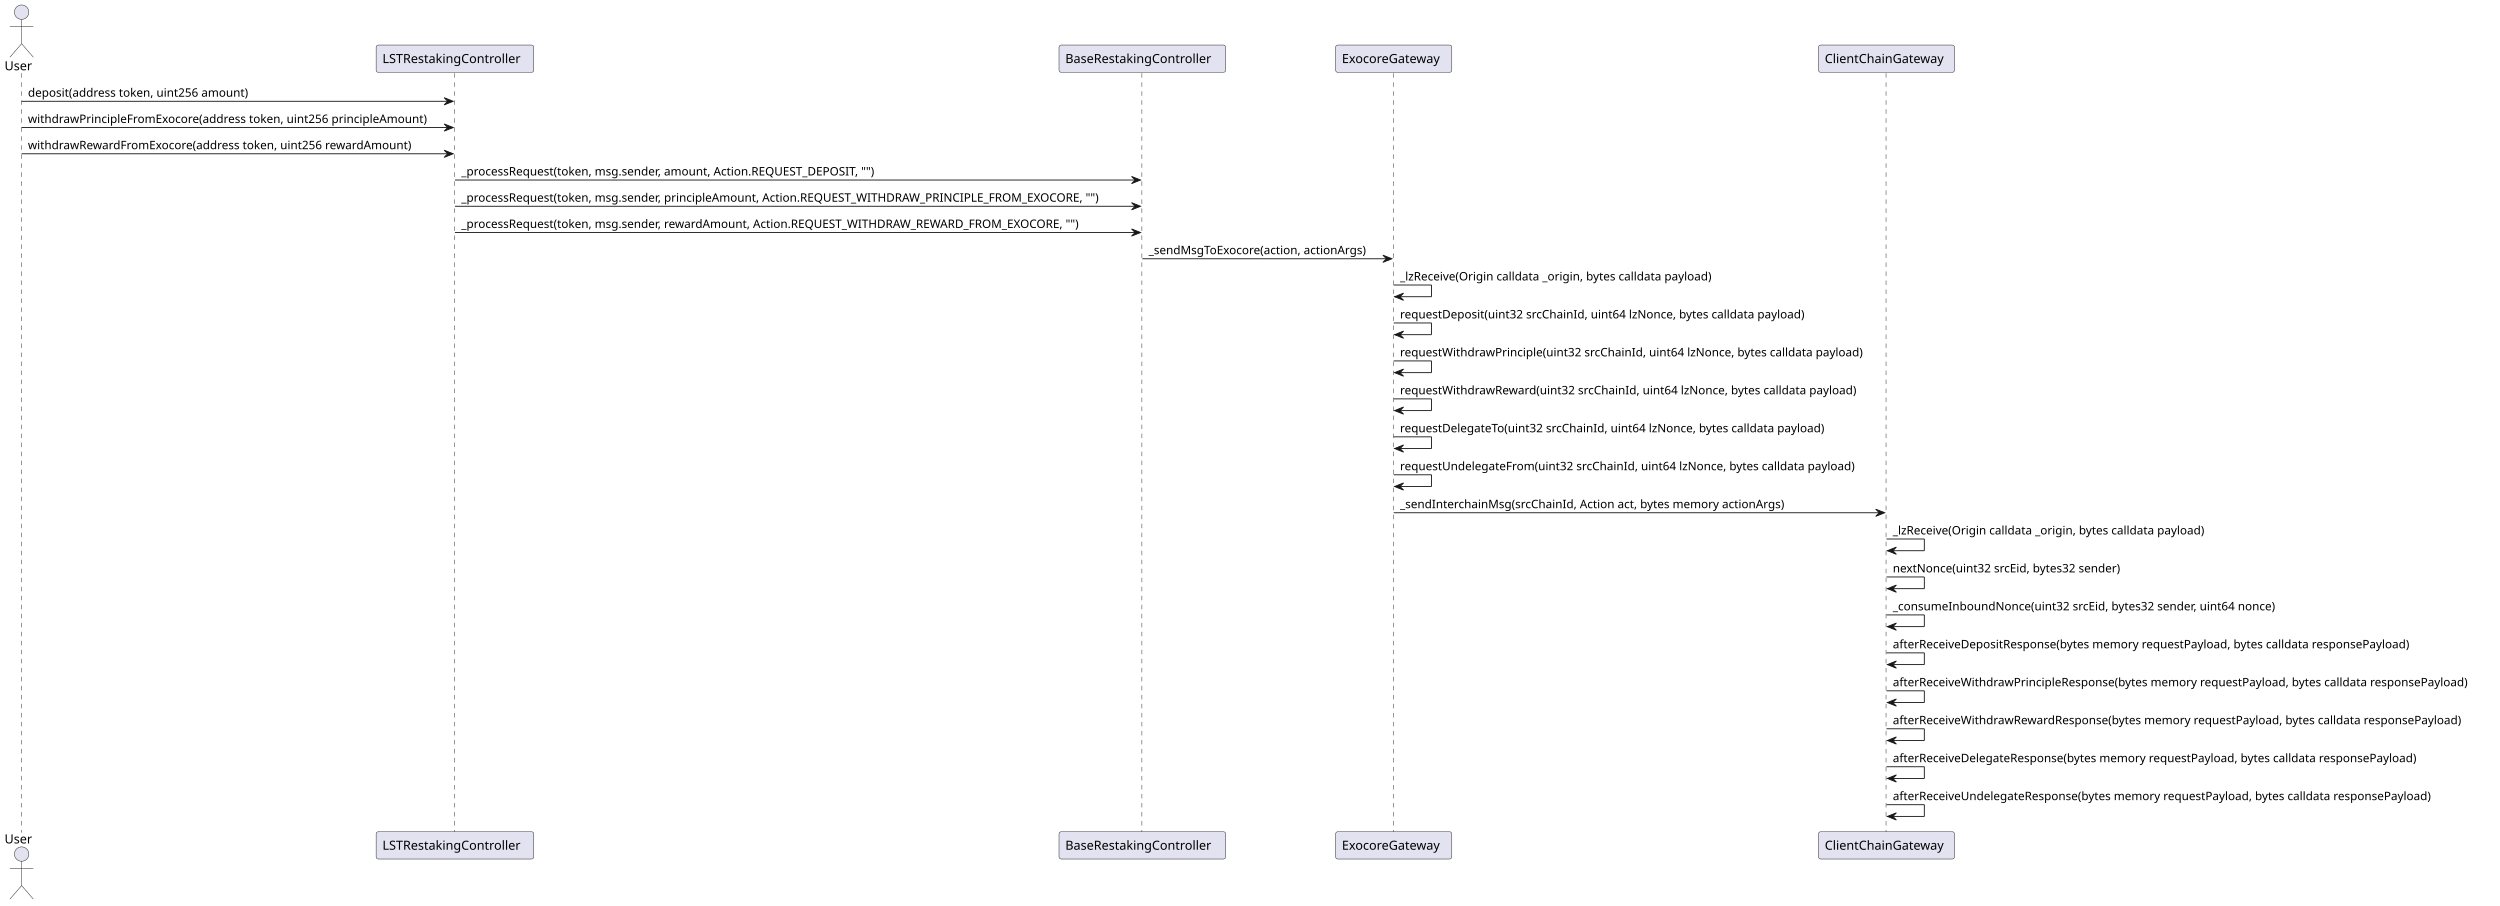
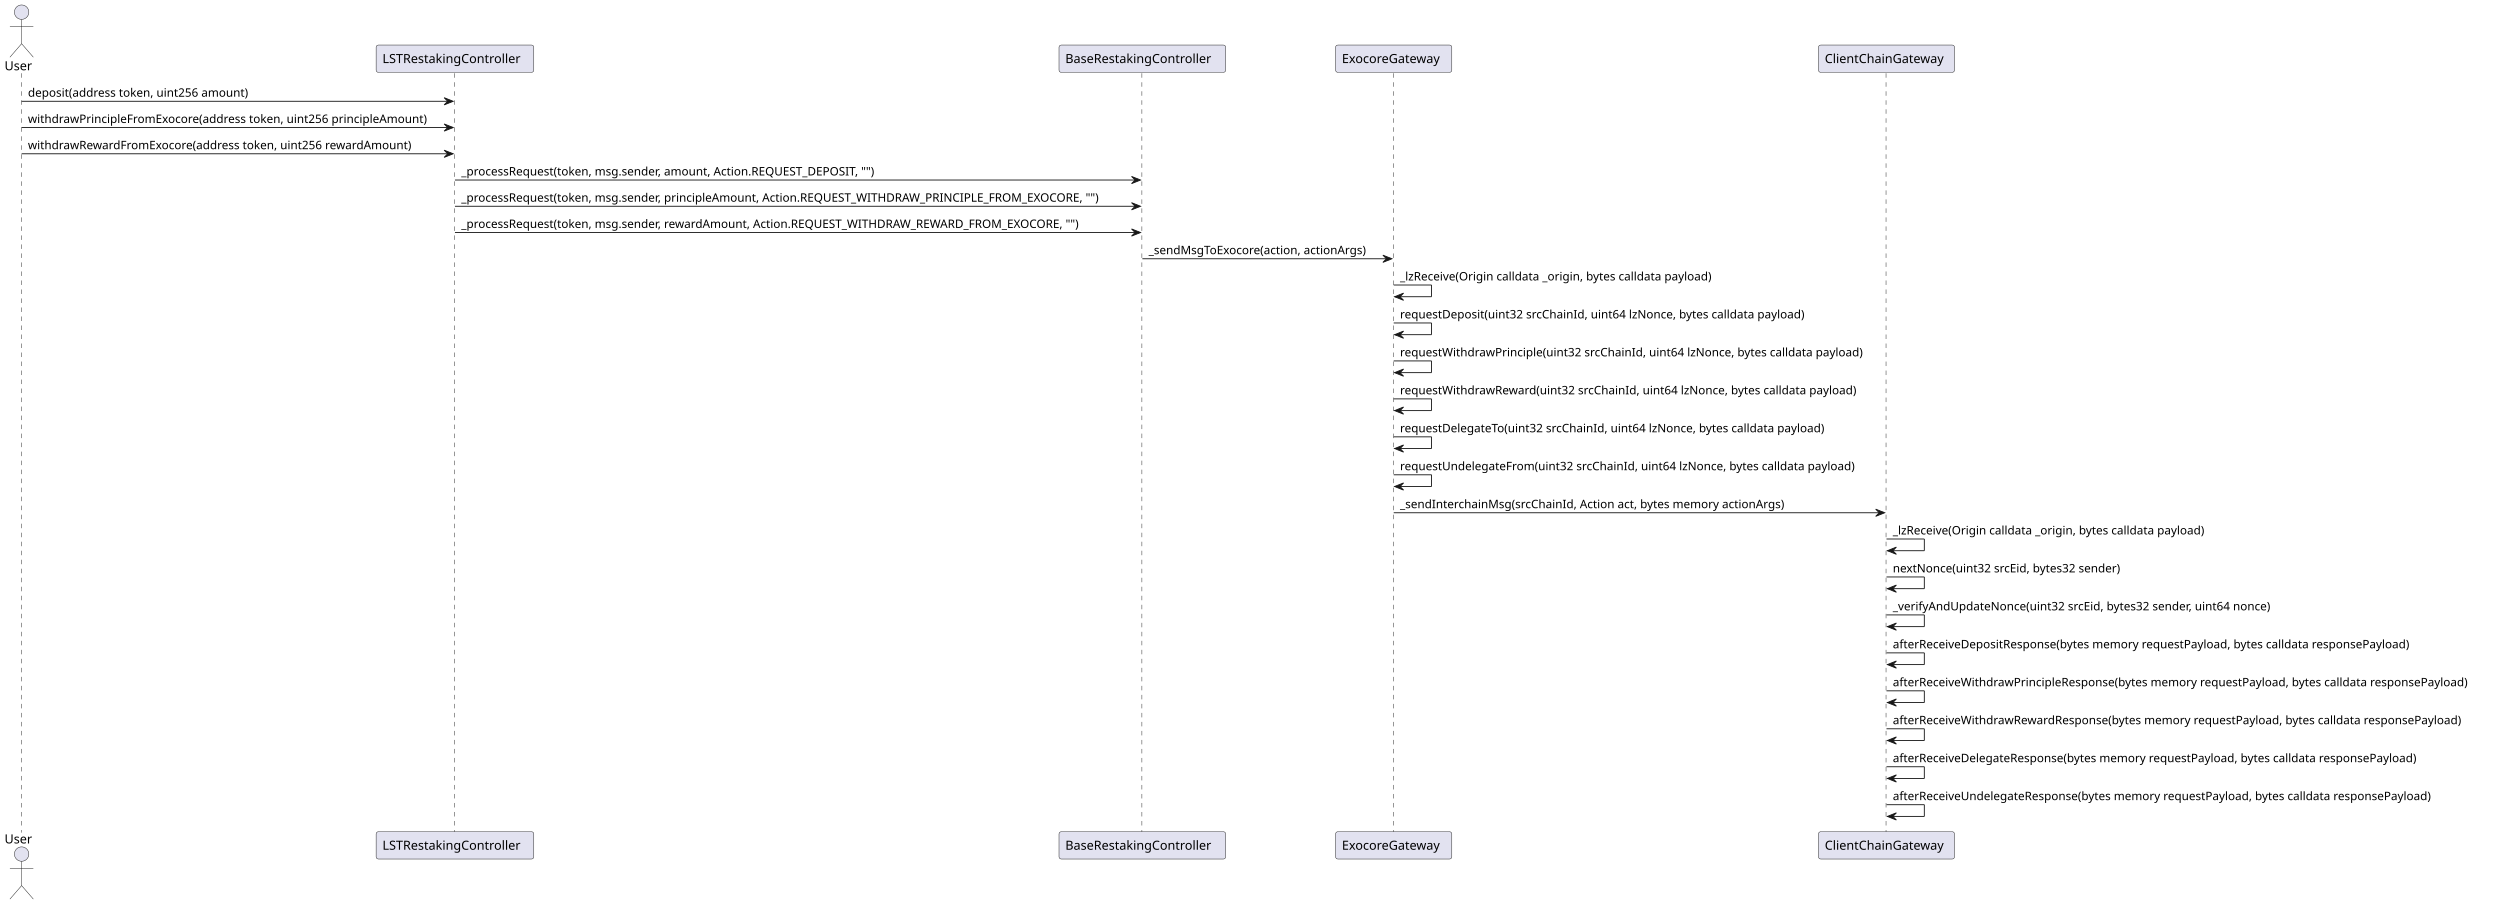
<svg xmlns="http://www.w3.org/2000/svg" contentStyleType="text/css" height="1005px" preserveAspectRatio="none" style="width:2775px;height:1005px;background:#FFFFFF;" version="1.1" viewBox="0 0 2775 1005" width="2775px" zoomAndPan="magnify">
  <defs />
  <g>
    <line style="stroke:#181818;stroke-width:0.5;stroke-dasharray:5.0,5.0;" x1="24" x2="24" y1="81.297" y2="924.219" />
    <line style="stroke:#181818;stroke-width:0.5;stroke-dasharray:5.0,5.0;" x1="504.5" x2="504.5" y1="81.297" y2="924.219" />
    <line style="stroke:#181818;stroke-width:0.5;stroke-dasharray:5.0,5.0;" x1="1267.5" x2="1267.5" y1="81.297" y2="924.219" />
    <line style="stroke:#181818;stroke-width:0.5;stroke-dasharray:5.0,5.0;" x1="1546.5" x2="1546.5" y1="81.297" y2="924.219" />
    <line style="stroke:#181818;stroke-width:0.5;stroke-dasharray:5.0,5.0;" x1="2093.5" x2="2093.5" y1="81.297" y2="924.219" />
    <text fill="#000000" font-family="sans-serif" font-size="14" lengthAdjust="spacing" textLength="32" x="5" y="77.995">User</text>
    <ellipse cx="24" cy="13.5" fill="#E2E2F0" rx="8" ry="8" style="stroke:#181818;stroke-width:0.5;" />
    <path d="M24,21.5 L24,48.5 M11,29.5 L37,29.5 M24,48.5 L11,63.5 M24,48.5 L37,63.5 " fill="none" style="stroke:#181818;stroke-width:0.5;" />
    <text fill="#000000" font-family="sans-serif" font-size="14" lengthAdjust="spacing" textLength="32" x="5" y="936.214">User</text>
    <ellipse cx="24" cy="948.016" fill="#E2E2F0" rx="8" ry="8" style="stroke:#181818;stroke-width:0.5;" />
    <path d="M24,956.016 L24,983.016 M11,964.016 L37,964.016 M24,983.016 L11,998.016 M24,983.016 L37,998.016 " fill="none" style="stroke:#181818;stroke-width:0.5;" />
    <rect fill="#E2E2F0" height="30.297" rx="2.5" ry="2.5" style="stroke:#181818;stroke-width:0.5;" width="175" x="417.5" y="50" />
    <text fill="#000000" font-family="sans-serif" font-size="14" lengthAdjust="spacing" textLength="161" x="424.5" y="69.995">LSTRestakingController</text>
    <rect fill="#E2E2F0" height="30.297" rx="2.5" ry="2.5" style="stroke:#181818;stroke-width:0.5;" width="175" x="417.5" y="923.219" />
    <text fill="#000000" font-family="sans-serif" font-size="14" lengthAdjust="spacing" textLength="161" x="424.5" y="943.214">LSTRestakingController</text>
    <rect fill="#E2E2F0" height="30.297" rx="2.5" ry="2.5" style="stroke:#181818;stroke-width:0.5;" width="185" x="1175.5" y="50" />
    <text fill="#000000" font-family="sans-serif" font-size="14" lengthAdjust="spacing" textLength="171" x="1182.5" y="69.995">BaseRestakingController</text>
    <rect fill="#E2E2F0" height="30.297" rx="2.5" ry="2.5" style="stroke:#181818;stroke-width:0.5;" width="185" x="1175.5" y="923.219" />
    <text fill="#000000" font-family="sans-serif" font-size="14" lengthAdjust="spacing" textLength="171" x="1182.5" y="943.214">BaseRestakingController</text>
    <rect fill="#E2E2F0" height="30.297" rx="2.5" ry="2.5" style="stroke:#181818;stroke-width:0.5;" width="129" x="1482.5" y="50" />
    <text fill="#000000" font-family="sans-serif" font-size="14" lengthAdjust="spacing" textLength="115" x="1489.5" y="69.995">ExocoreGateway</text>
    <rect fill="#E2E2F0" height="30.297" rx="2.5" ry="2.5" style="stroke:#181818;stroke-width:0.5;" width="129" x="1482.5" y="923.219" />
    <text fill="#000000" font-family="sans-serif" font-size="14" lengthAdjust="spacing" textLength="115" x="1489.5" y="943.214">ExocoreGateway</text>
    <rect fill="#E2E2F0" height="30.297" rx="2.5" ry="2.5" style="stroke:#181818;stroke-width:0.5;" width="151" x="2018.5" y="50" />
    <text fill="#000000" font-family="sans-serif" font-size="14" lengthAdjust="spacing" textLength="137" x="2025.5" y="69.995">ClientChainGateway</text>
    <rect fill="#E2E2F0" height="30.297" rx="2.5" ry="2.5" style="stroke:#181818;stroke-width:0.5;" width="151" x="2018.5" y="923.219" />
    <text fill="#000000" font-family="sans-serif" font-size="14" lengthAdjust="spacing" textLength="137" x="2025.5" y="943.214">ClientChainGateway</text>
    <polygon fill="#181818" points="493,108.43,503,112.43,493,116.43,497,112.43" style="stroke:#181818;stroke-width:1.0;" />
    <line style="stroke:#181818;stroke-width:1.0;" x1="24" x2="499" y1="112.43" y2="112.43" />
    <text fill="#000000" font-family="sans-serif" font-size="13" lengthAdjust="spacing" textLength="258" x="31" y="107.364">deposit(address token, uint256 amount)</text>
    <polygon fill="#181818" points="493,137.562,503,141.562,493,145.562,497,141.562" style="stroke:#181818;stroke-width:1.0;" />
    <line style="stroke:#181818;stroke-width:1.0;" x1="24" x2="499" y1="141.562" y2="141.562" />
    <text fill="#000000" font-family="sans-serif" font-size="13" lengthAdjust="spacing" textLength="457" x="31" y="136.497">withdrawPrincipleFromExocore(address token, uint256 principleAmount)</text>
    <polygon fill="#181818" points="493,166.695,503,170.695,493,174.695,497,170.695" style="stroke:#181818;stroke-width:1.0;" />
    <line style="stroke:#181818;stroke-width:1.0;" x1="24" x2="499" y1="170.695" y2="170.695" />
    <text fill="#000000" font-family="sans-serif" font-size="13" lengthAdjust="spacing" textLength="440" x="31" y="165.629">withdrawRewardFromExocore(address token, uint256 rewardAmount)</text>
    <polygon fill="#181818" points="1256,195.828,1266,199.828,1256,203.828,1260,199.828" style="stroke:#181818;stroke-width:1.0;" />
    <line style="stroke:#181818;stroke-width:1.0;" x1="505" x2="1262" y1="199.828" y2="199.828" />
    <text fill="#000000" font-family="sans-serif" font-size="13" lengthAdjust="spacing" textLength="489" x="512" y="194.762">_processRequest(token, msg.sender, amount, Action.REQUEST_DEPOSIT, "")</text>
    <polygon fill="#181818" points="1256,224.961,1266,228.961,1256,232.961,1260,228.961" style="stroke:#181818;stroke-width:1.0;" />
    <line style="stroke:#181818;stroke-width:1.0;" x1="505" x2="1262" y1="228.961" y2="228.961" />
    <text fill="#000000" font-family="sans-serif" font-size="13" lengthAdjust="spacing" textLength="739" x="512" y="223.895">_processRequest(token, msg.sender, principleAmount, Action.REQUEST_WITHDRAW_PRINCIPLE_FROM_EXOCORE, "")</text>
    <polygon fill="#181818" points="1256,254.094,1266,258.094,1256,262.094,1260,258.094" style="stroke:#181818;stroke-width:1.0;" />
    <line style="stroke:#181818;stroke-width:1.0;" x1="505" x2="1262" y1="258.094" y2="258.094" />
    <text fill="#000000" font-family="sans-serif" font-size="13" lengthAdjust="spacing" textLength="719" x="512" y="253.028">_processRequest(token, msg.sender, rewardAmount, Action.REQUEST_WITHDRAW_REWARD_FROM_EXOCORE, "")</text>
    <polygon fill="#181818" points="1535,283.227,1545,287.227,1535,291.227,1539,287.227" style="stroke:#181818;stroke-width:1.0;" />
    <line style="stroke:#181818;stroke-width:1.0;" x1="1268" x2="1541" y1="287.227" y2="287.227" />
    <text fill="#000000" font-family="sans-serif" font-size="13" lengthAdjust="spacing" textLength="255" x="1275" y="282.161">_sendMsgToExocore(action, actionArgs)</text>
    <line style="stroke:#181818;stroke-width:1.0;" x1="1547" x2="1589" y1="316.359" y2="316.359" />
    <line style="stroke:#181818;stroke-width:1.0;" x1="1589" x2="1589" y1="316.359" y2="329.359" />
    <line style="stroke:#181818;stroke-width:1.0;" x1="1548" x2="1589" y1="329.359" y2="329.359" />
    <polygon fill="#181818" points="1558,325.359,1548,329.359,1558,333.359,1554,329.359" style="stroke:#181818;stroke-width:1.0;" />
    <text fill="#000000" font-family="sans-serif" font-size="13" lengthAdjust="spacing" textLength="364" x="1554" y="311.293">_lzReceive(Origin calldata _origin, bytes calldata payload)</text>
    <line style="stroke:#181818;stroke-width:1.0;" x1="1547" x2="1589" y1="358.492" y2="358.492" />
    <line style="stroke:#181818;stroke-width:1.0;" x1="1589" x2="1589" y1="358.492" y2="371.492" />
    <line style="stroke:#181818;stroke-width:1.0;" x1="1548" x2="1589" y1="371.492" y2="371.492" />
    <polygon fill="#181818" points="1558,367.492,1548,371.492,1558,375.492,1554,371.492" style="stroke:#181818;stroke-width:1.0;" />
    <text fill="#000000" font-family="sans-serif" font-size="13" lengthAdjust="spacing" textLength="472" x="1554" y="353.426">requestDeposit(uint32 srcChainId, uint64 lzNonce, bytes calldata payload)</text>
    <line style="stroke:#181818;stroke-width:1.0;" x1="1547" x2="1589" y1="400.625" y2="400.625" />
    <line style="stroke:#181818;stroke-width:1.0;" x1="1589" x2="1589" y1="400.625" y2="413.625" />
    <line style="stroke:#181818;stroke-width:1.0;" x1="1548" x2="1589" y1="413.625" y2="413.625" />
    <polygon fill="#181818" points="1558,409.625,1548,413.625,1558,417.625,1554,413.625" style="stroke:#181818;stroke-width:1.0;" />
    <text fill="#000000" font-family="sans-serif" font-size="13" lengthAdjust="spacing" textLength="533" x="1554" y="395.559">requestWithdrawPrinciple(uint32 srcChainId, uint64 lzNonce, bytes calldata payload)</text>
    <line style="stroke:#181818;stroke-width:1.0;" x1="1547" x2="1589" y1="442.758" y2="442.758" />
    <line style="stroke:#181818;stroke-width:1.0;" x1="1589" x2="1589" y1="442.758" y2="455.758" />
    <line style="stroke:#181818;stroke-width:1.0;" x1="1548" x2="1589" y1="455.758" y2="455.758" />
    <polygon fill="#181818" points="1558,451.758,1548,455.758,1558,459.758,1554,455.758" style="stroke:#181818;stroke-width:1.0;" />
    <text fill="#000000" font-family="sans-serif" font-size="13" lengthAdjust="spacing" textLength="526" x="1554" y="437.692">requestWithdrawReward(uint32 srcChainId, uint64 lzNonce, bytes calldata payload)</text>
    <line style="stroke:#181818;stroke-width:1.0;" x1="1547" x2="1589" y1="484.891" y2="484.891" />
    <line style="stroke:#181818;stroke-width:1.0;" x1="1589" x2="1589" y1="484.891" y2="497.891" />
    <line style="stroke:#181818;stroke-width:1.0;" x1="1548" x2="1589" y1="497.891" y2="497.891" />
    <polygon fill="#181818" points="1558,493.891,1548,497.891,1558,501.891,1554,497.891" style="stroke:#181818;stroke-width:1.0;" />
    <text fill="#000000" font-family="sans-serif" font-size="13" lengthAdjust="spacing" textLength="496" x="1554" y="479.825">requestDelegateTo(uint32 srcChainId, uint64 lzNonce, bytes calldata payload)</text>
    <line style="stroke:#181818;stroke-width:1.0;" x1="1547" x2="1589" y1="527.023" y2="527.023" />
    <line style="stroke:#181818;stroke-width:1.0;" x1="1589" x2="1589" y1="527.023" y2="540.023" />
    <line style="stroke:#181818;stroke-width:1.0;" x1="1548" x2="1589" y1="540.023" y2="540.023" />
    <polygon fill="#181818" points="1558,536.023,1548,540.023,1558,544.023,1554,540.023" style="stroke:#181818;stroke-width:1.0;" />
    <text fill="#000000" font-family="sans-serif" font-size="13" lengthAdjust="spacing" textLength="530" x="1554" y="521.957">requestUndelegateFrom(uint32 srcChainId, uint64 lzNonce, bytes calldata payload)</text>
    <polygon fill="#181818" points="2082,565.156,2092,569.156,2082,573.156,2086,569.156" style="stroke:#181818;stroke-width:1.0;" />
    <line style="stroke:#181818;stroke-width:1.0;" x1="1547" x2="2088" y1="569.156" y2="569.156" />
    <text fill="#000000" font-family="sans-serif" font-size="13" lengthAdjust="spacing" textLength="448" x="1554" y="564.09">_sendInterchainMsg(srcChainId, Action act, bytes memory actionArgs)</text>
    <line style="stroke:#181818;stroke-width:1.0;" x1="2094" x2="2136" y1="598.289" y2="598.289" />
    <line style="stroke:#181818;stroke-width:1.0;" x1="2136" x2="2136" y1="598.289" y2="611.289" />
    <line style="stroke:#181818;stroke-width:1.0;" x1="2095" x2="2136" y1="611.289" y2="611.289" />
    <polygon fill="#181818" points="2105,607.289,2095,611.289,2105,615.289,2101,611.289" style="stroke:#181818;stroke-width:1.0;" />
    <text fill="#000000" font-family="sans-serif" font-size="13" lengthAdjust="spacing" textLength="364" x="2101" y="593.223">_lzReceive(Origin calldata _origin, bytes calldata payload)</text>
    <line style="stroke:#181818;stroke-width:1.0;" x1="2094" x2="2136" y1="640.422" y2="640.422" />
    <line style="stroke:#181818;stroke-width:1.0;" x1="2136" x2="2136" y1="640.422" y2="653.422" />
    <line style="stroke:#181818;stroke-width:1.0;" x1="2095" x2="2136" y1="653.422" y2="653.422" />
    <polygon fill="#181818" points="2105,649.422,2095,653.422,2105,657.422,2101,653.422" style="stroke:#181818;stroke-width:1.0;" />
    <text fill="#000000" font-family="sans-serif" font-size="13" lengthAdjust="spacing" textLength="268" x="2101" y="635.356">nextNonce(uint32 srcEid, bytes32 sender)</text>
    <line style="stroke:#181818;stroke-width:1.0;" x1="2094" x2="2136" y1="682.555" y2="682.555" />
    <line style="stroke:#181818;stroke-width:1.0;" x1="2136" x2="2136" y1="682.555" y2="695.555" />
    <line style="stroke:#181818;stroke-width:1.0;" x1="2095" x2="2136" y1="695.555" y2="695.555" />
    <polygon fill="#181818" points="2105,691.555,2095,695.555,2105,699.555,2101,695.555" style="stroke:#181818;stroke-width:1.0;" />
-     <text fill="#000000" font-family="sans-serif" font-size="13" lengthAdjust="spacing" textLength="448" x="2101" y="677.489">_consumeInboundNonce(uint32 srcEid, bytes32 sender, uint64 nonce)</text>
+     <text fill="#000000" font-family="sans-serif" font-size="13" lengthAdjust="spacing" textLength="448" x="2101" y="677.489">_verifyAndUpdateNonce(uint32 srcEid, bytes32 sender, uint64 nonce)</text>
    <line style="stroke:#181818;stroke-width:1.0;" x1="2094" x2="2136" y1="724.688" y2="724.688" />
    <line style="stroke:#181818;stroke-width:1.0;" x1="2136" x2="2136" y1="724.688" y2="737.688" />
    <line style="stroke:#181818;stroke-width:1.0;" x1="2095" x2="2136" y1="737.688" y2="737.688" />
    <polygon fill="#181818" points="2105,733.688,2095,737.688,2105,741.688,2101,737.688" style="stroke:#181818;stroke-width:1.0;" />
    <text fill="#000000" font-family="sans-serif" font-size="13" lengthAdjust="spacing" textLength="606" x="2101" y="719.622">afterReceiveDepositResponse(bytes memory requestPayload, bytes calldata responsePayload)</text>
    <line style="stroke:#181818;stroke-width:1.0;" x1="2094" x2="2136" y1="766.82" y2="766.82" />
    <line style="stroke:#181818;stroke-width:1.0;" x1="2136" x2="2136" y1="766.82" y2="779.82" />
    <line style="stroke:#181818;stroke-width:1.0;" x1="2095" x2="2136" y1="779.82" y2="779.82" />
    <polygon fill="#181818" points="2105,775.82,2095,779.82,2105,783.82,2101,779.82" style="stroke:#181818;stroke-width:1.0;" />
    <text fill="#000000" font-family="sans-serif" font-size="13" lengthAdjust="spacing" textLength="667" x="2101" y="761.754">afterReceiveWithdrawPrincipleResponse(bytes memory requestPayload, bytes calldata responsePayload)</text>
    <line style="stroke:#181818;stroke-width:1.0;" x1="2094" x2="2136" y1="808.953" y2="808.953" />
    <line style="stroke:#181818;stroke-width:1.0;" x1="2136" x2="2136" y1="808.953" y2="821.953" />
    <line style="stroke:#181818;stroke-width:1.0;" x1="2095" x2="2136" y1="821.953" y2="821.953" />
    <polygon fill="#181818" points="2105,817.953,2095,821.953,2105,825.953,2101,821.953" style="stroke:#181818;stroke-width:1.0;" />
    <text fill="#000000" font-family="sans-serif" font-size="13" lengthAdjust="spacing" textLength="660" x="2101" y="803.887">afterReceiveWithdrawRewardResponse(bytes memory requestPayload, bytes calldata responsePayload)</text>
    <line style="stroke:#181818;stroke-width:1.0;" x1="2094" x2="2136" y1="851.086" y2="851.086" />
    <line style="stroke:#181818;stroke-width:1.0;" x1="2136" x2="2136" y1="851.086" y2="864.086" />
    <line style="stroke:#181818;stroke-width:1.0;" x1="2095" x2="2136" y1="864.086" y2="864.086" />
    <polygon fill="#181818" points="2105,860.086,2095,864.086,2105,868.086,2101,864.086" style="stroke:#181818;stroke-width:1.0;" />
    <text fill="#000000" font-family="sans-serif" font-size="13" lengthAdjust="spacing" textLength="615" x="2101" y="846.02">afterReceiveDelegateResponse(bytes memory requestPayload, bytes calldata responsePayload)</text>
    <line style="stroke:#181818;stroke-width:1.0;" x1="2094" x2="2136" y1="893.219" y2="893.219" />
    <line style="stroke:#181818;stroke-width:1.0;" x1="2136" x2="2136" y1="893.219" y2="906.219" />
    <line style="stroke:#181818;stroke-width:1.0;" x1="2095" x2="2136" y1="906.219" y2="906.219" />
    <polygon fill="#181818" points="2105,902.219,2095,906.219,2105,910.219,2101,906.219" style="stroke:#181818;stroke-width:1.0;" />
    <text fill="#000000" font-family="sans-serif" font-size="13" lengthAdjust="spacing" textLength="631" x="2101" y="888.153">afterReceiveUndelegateResponse(bytes memory requestPayload, bytes calldata responsePayload)</text>
  </g>
</svg>
